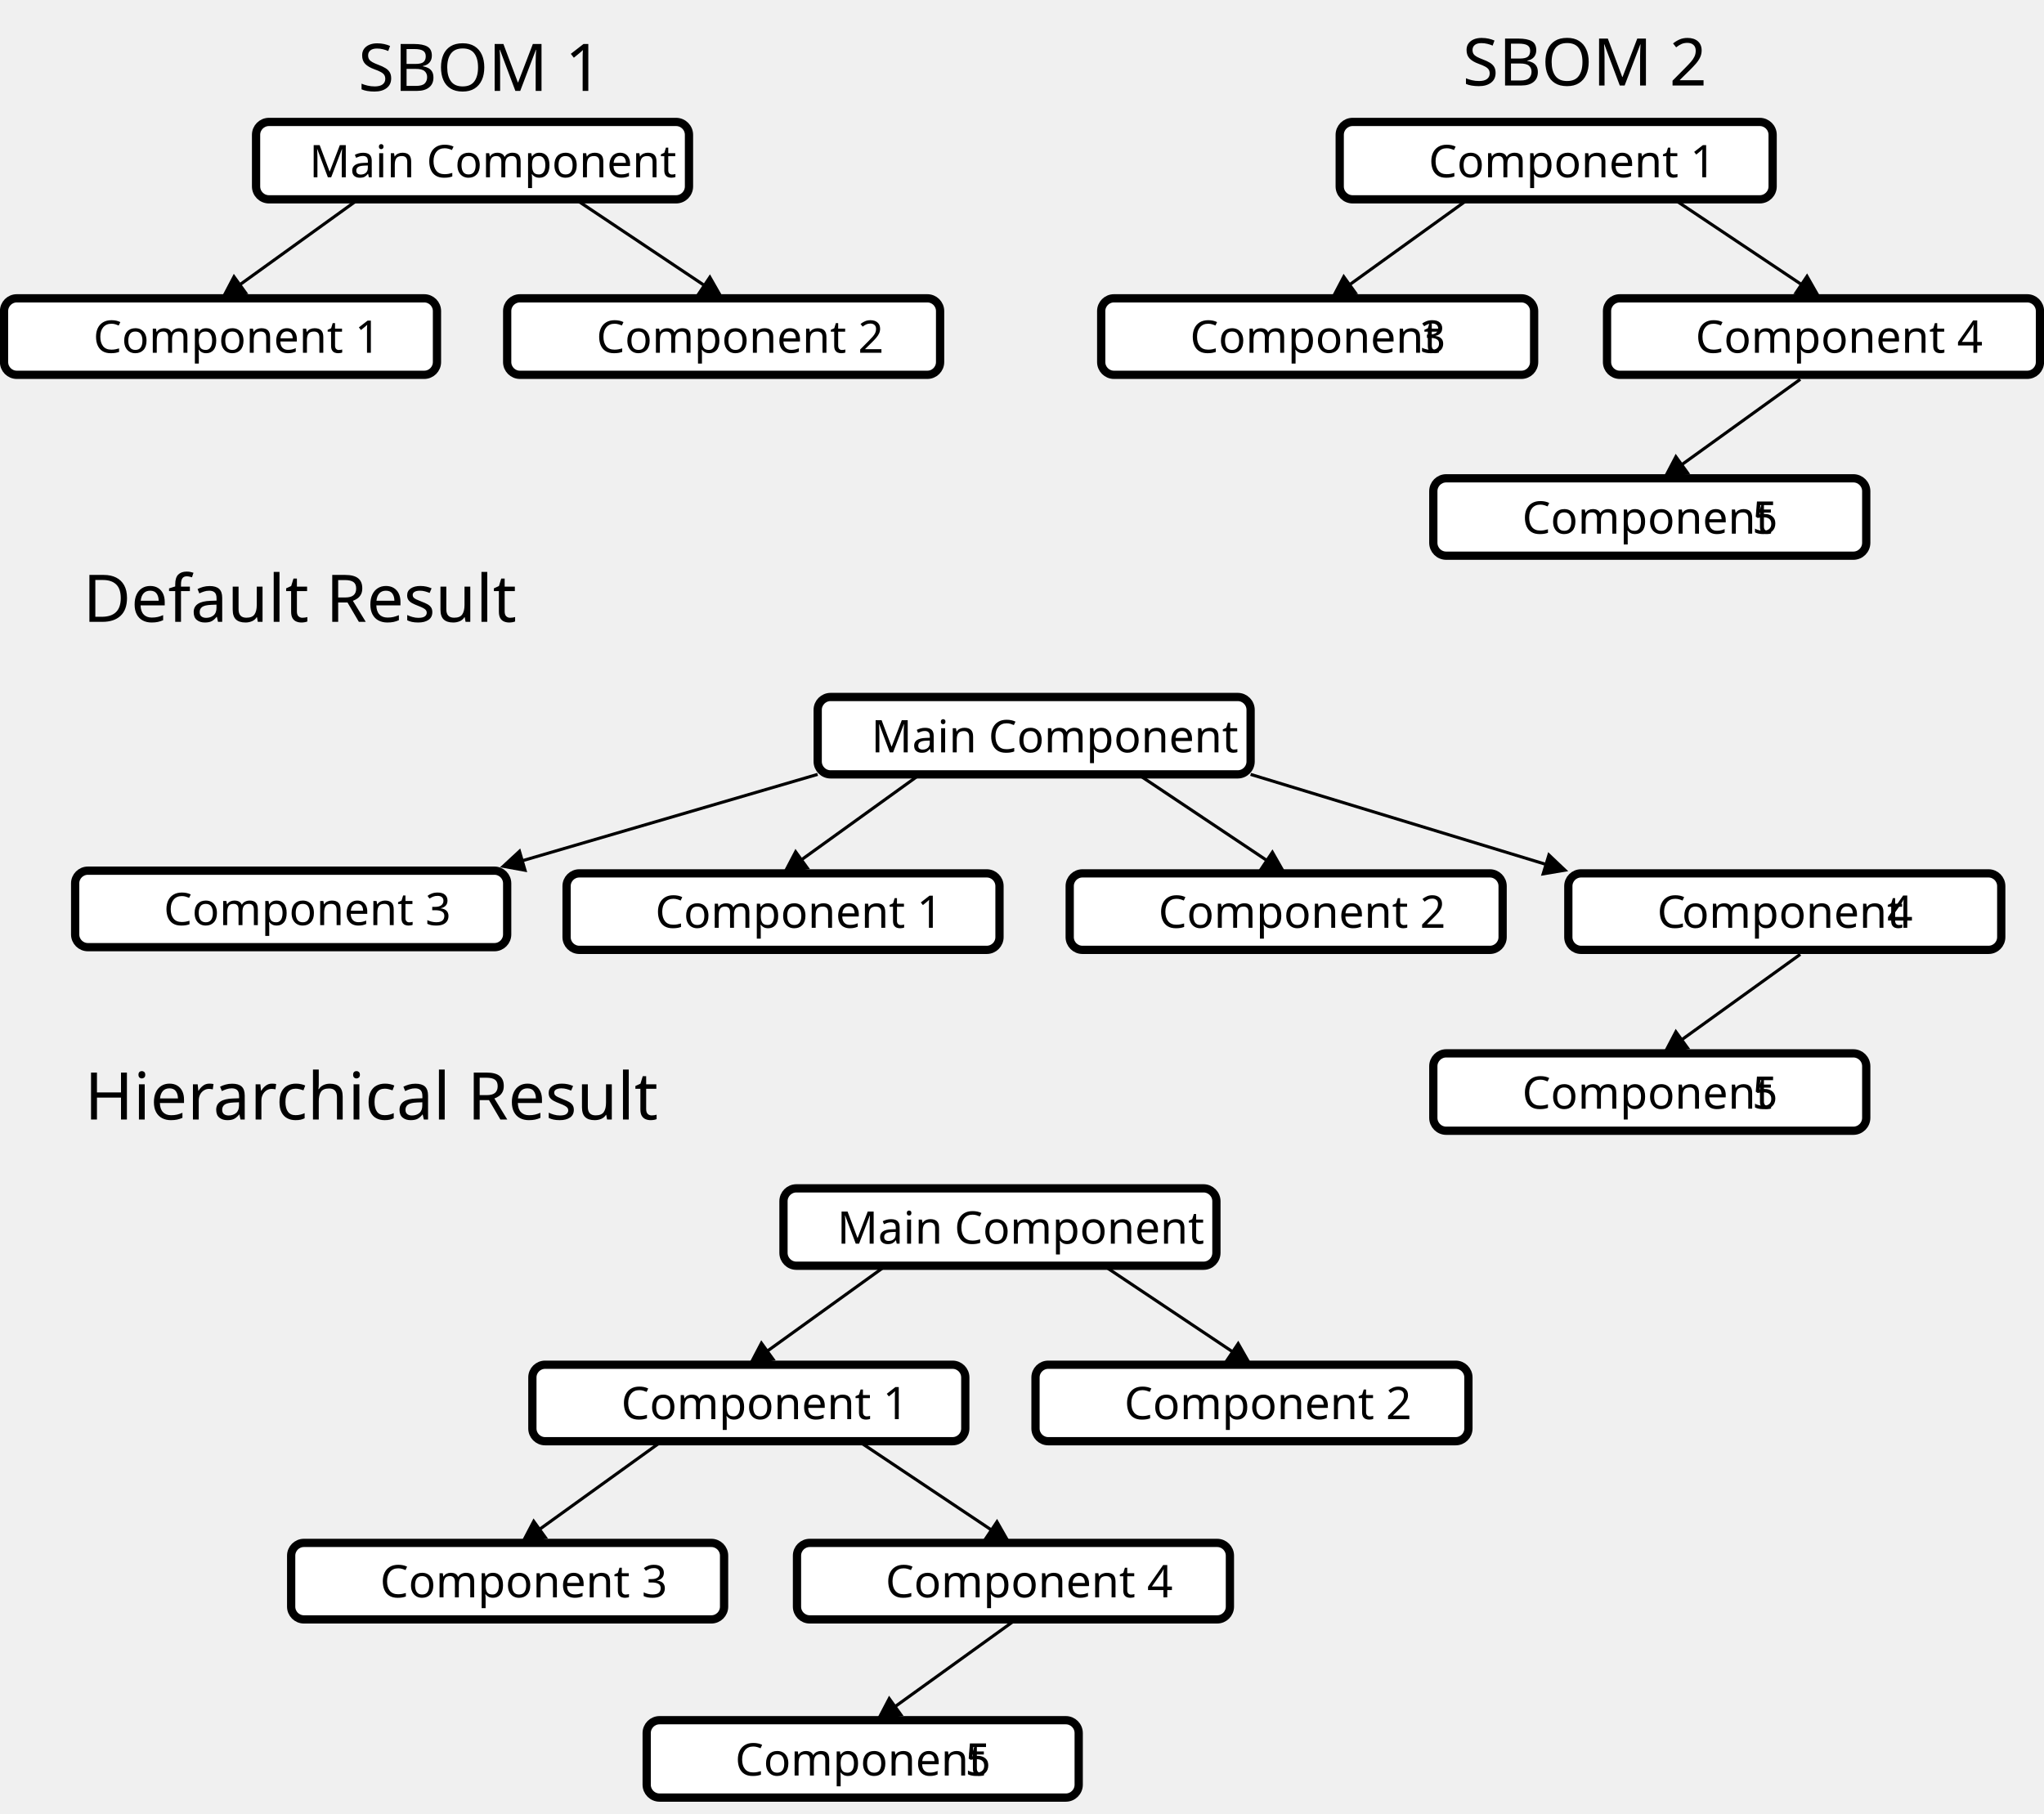
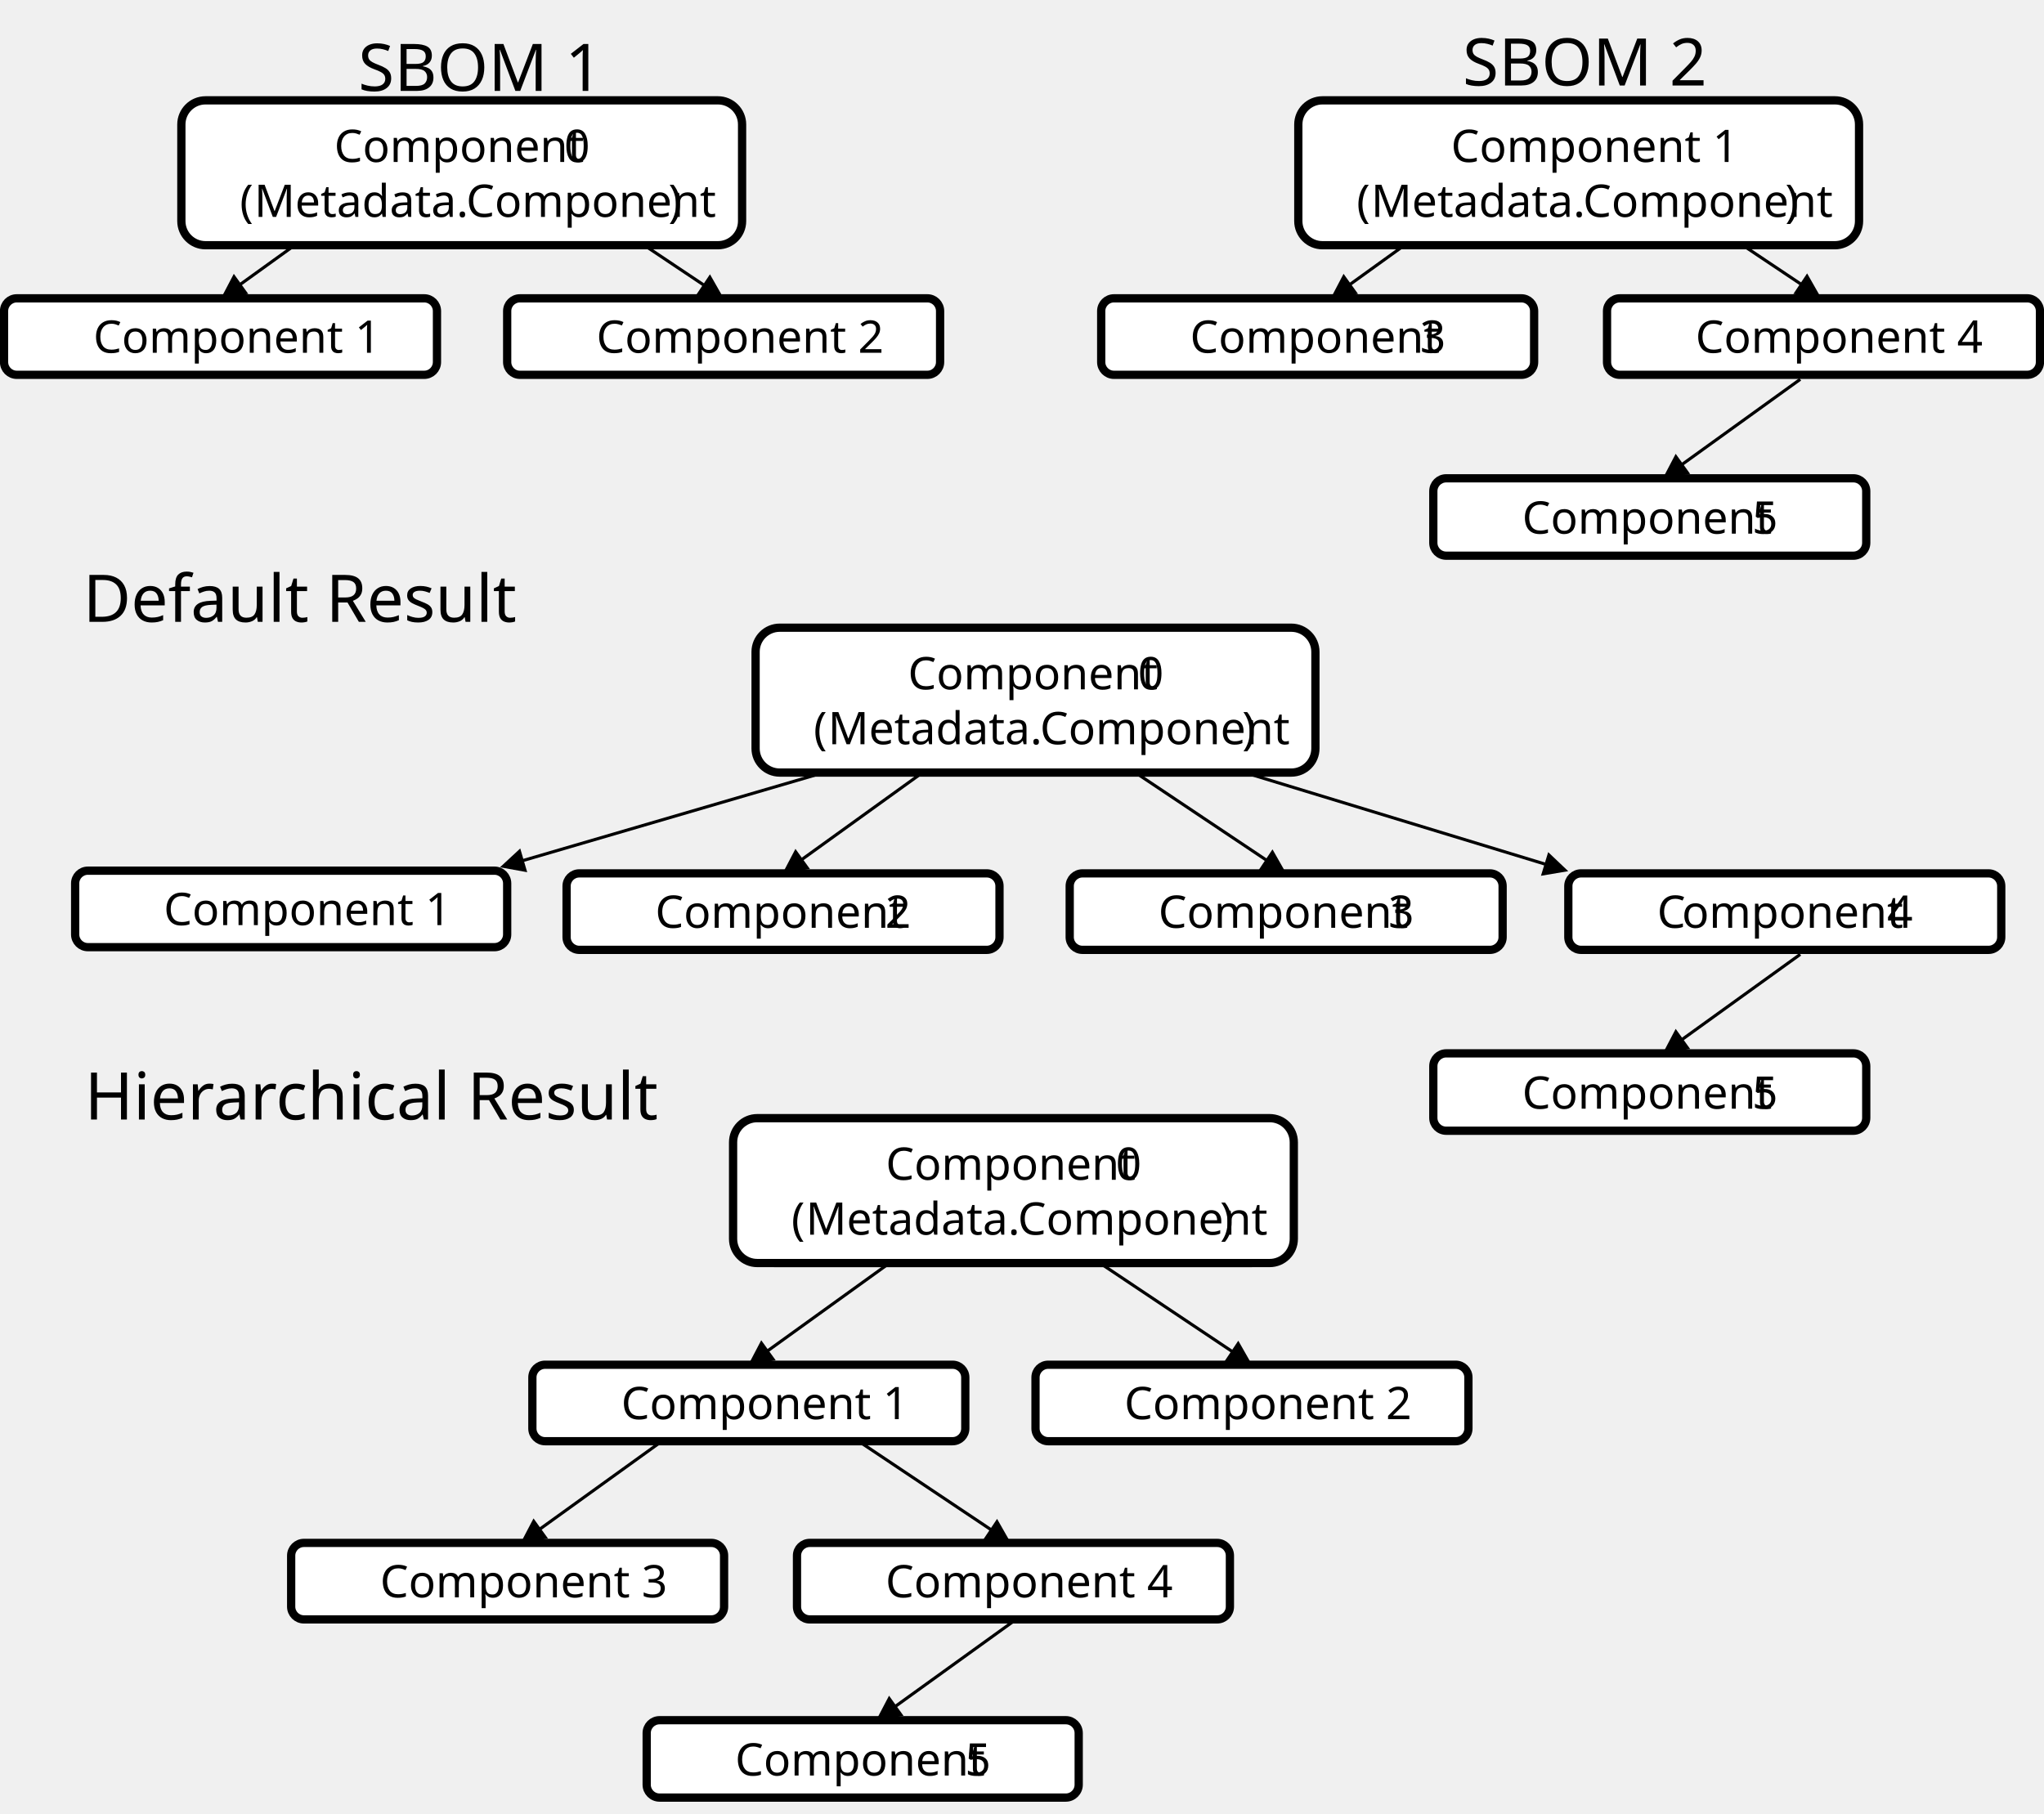
<svg xmlns="http://www.w3.org/2000/svg" width="2271" height="2015" xml:space="preserve" overflow="hidden">
  <g transform="translate(-69 -444)">
-     <path d="M353.5 593.834C353.5 585.917 359.917 579.5 367.834 579.5L820.166 579.5C828.083 579.5 834.5 585.917 834.5 593.834L834.5 651.166C834.5 659.083 828.083 665.5 820.166 665.5L367.834 665.5C359.917 665.5 353.5 659.083 353.5 651.166Z" stroke="#000000" stroke-width="9.167" stroke-linejoin="round" stroke-miterlimit="10" fill="#FFFFFF" fill-rule="evenodd" />
-     <text font-family="MetaPlusLF,MetaPlusLF_MSFontService,sans-serif" font-weight="400" font-size="50" transform="matrix(1 0 0 1 412.677 641)">Main Component</text>
    <path d="M632.5 789.667C632.5 781.843 638.843 775.5 646.667 775.5L1099.33 775.5C1107.16 775.5 1113.5 781.843 1113.5 789.667L1113.5 846.333C1113.5 854.157 1107.16 860.5 1099.33 860.5L646.667 860.5C638.843 860.5 632.5 854.157 632.5 846.333Z" stroke="#000000" stroke-width="9.167" stroke-linejoin="round" stroke-miterlimit="10" fill="#FFFFFF" fill-rule="evenodd" />
    <text font-family="MetaPlusLF,MetaPlusLF_MSFontService,sans-serif" font-weight="400" font-size="50" transform="matrix(1 0 0 1 731.663 836)">Component 2</text>
    <path d="M73.5 789.667C73.5 781.843 79.843 775.5 87.667 775.5L540.333 775.5C548.157 775.5 554.5 781.843 554.5 789.667L554.5 846.333C554.5 854.157 548.157 860.5 540.333 860.5L87.667 860.5C79.843 860.5 73.5 854.157 73.5 846.333Z" stroke="#000000" stroke-width="9.167" stroke-linejoin="round" stroke-miterlimit="10" fill="#FFFFFF" fill-rule="evenodd" />
    <text font-family="MetaPlusLF,MetaPlusLF_MSFontService,sans-serif" font-weight="400" font-size="50" transform="matrix(1 0 0 1 172.655 836)">Component 1</text>
-     <path d="M1557.5 593.834C1557.5 585.917 1563.92 579.5 1571.83 579.5L2024.17 579.5C2032.08 579.5 2038.5 585.917 2038.5 593.834L2038.5 651.166C2038.5 659.083 2032.08 665.5 2024.17 665.5L1571.83 665.5C1563.92 665.5 1557.5 659.083 1557.5 651.166Z" stroke="#000000" stroke-width="9.167" stroke-linejoin="round" stroke-miterlimit="10" fill="#FFFFFF" fill-rule="evenodd" />
-     <text font-family="MetaPlusLF,MetaPlusLF_MSFontService,sans-serif" font-weight="400" font-size="50" transform="matrix(1 0 0 1 1656.23 641)">Component 1</text>
    <path d="M1854.5 789.667C1854.5 781.843 1860.84 775.5 1868.67 775.5L2321.33 775.5C2329.16 775.5 2335.5 781.843 2335.5 789.667L2335.5 846.333C2335.5 854.157 2329.16 860.5 2321.33 860.5L1868.67 860.5C1860.84 860.5 1854.5 854.157 1854.5 846.333Z" stroke="#000000" stroke-width="9.167" stroke-linejoin="round" stroke-miterlimit="10" fill="#FFFFFF" fill-rule="evenodd" />
    <text font-family="MetaPlusLF,MetaPlusLF_MSFontService,sans-serif" font-weight="400" font-size="50" transform="matrix(1 0 0 1 1952.76 836)">Component 4</text>
    <path d="M1292.5 789.667C1292.5 781.843 1298.84 775.5 1306.67 775.5L1759.33 775.5C1767.16 775.5 1773.5 781.843 1773.5 789.667L1773.5 846.333C1773.5 854.157 1767.16 860.5 1759.33 860.5L1306.67 860.5C1298.84 860.5 1292.5 854.157 1292.5 846.333Z" stroke="#000000" stroke-width="9.167" stroke-linejoin="round" stroke-miterlimit="10" fill="#FFFFFF" fill-rule="evenodd" />
    <text font-family="MetaPlusLF,MetaPlusLF_MSFontService,sans-serif" font-weight="400" font-size="50" transform="matrix(1 0 0 1 1391.19 836)">Component </text>
    <text font-family="MetaPlusLF,MetaPlusLF_MSFontService,sans-serif" font-weight="400" font-size="50" transform="matrix(1 0 0 1 1646.71 836)">3</text>
    <path d="M1.005-1.395 135.084 95.209 133.075 97.998-1.005 1.395ZM138.399 82.769 152.673 110 122.323 105.081Z" transform="matrix(-1 0 0 1 467.173 665.5)" />
    <path d="M709.455 664.071 854.93 761.334 853.019 764.192 707.545 666.929ZM857.807 748.785 873.025 775.5 842.522 771.646Z" />
    <path d="M1.005-1.395 135.084 95.209 133.075 97.998-1.005 1.395ZM138.399 82.769 152.673 110 122.323 105.081Z" transform="matrix(-1 0 0 1 1700.17 665.5)" />
    <path d="M1928.46 663.071 2073.93 760.334 2072.02 763.192 1926.54 665.929ZM2076.81 747.785 2092.03 774.5 2061.52 770.646Z" />
    <text font-family="MetaPlusLF,MetaPlusLF_MSFontService,sans-serif" font-weight="400" font-size="73" transform="matrix(1 0 0 1 466.986 545)">SBOM 1</text>
    <text font-family="MetaPlusLF,MetaPlusLF_MSFontService,sans-serif" font-weight="400" font-size="73" transform="matrix(1 0 0 1 1694.05 539)">SBOM 2</text>
    <text font-family="MetaPlusLF,MetaPlusLF_MSFontService,sans-serif" font-weight="400" font-size="73" transform="matrix(1 0 0 1 161.265 1135)">Default Result</text>
-     <path d="M977.5 1232.83C977.5 1224.92 983.918 1218.5 991.834 1218.5L1444.17 1218.5C1452.08 1218.5 1458.5 1224.92 1458.5 1232.83L1458.5 1290.17C1458.5 1298.08 1452.08 1304.5 1444.17 1304.5L991.834 1304.5C983.918 1304.5 977.5 1298.08 977.5 1290.17Z" stroke="#000000" stroke-width="9.167" stroke-linejoin="round" stroke-miterlimit="10" fill="#FFFFFF" fill-rule="evenodd" />
-     <text font-family="MetaPlusLF,MetaPlusLF_MSFontService,sans-serif" font-weight="400" font-size="50" transform="matrix(1 0 0 1 1037.02 1280)">Main Component</text>
+     <path d="M938.5 1227.67C938.5 1219.84 944.843 1213.5 952.667 1213.5L1497.33 1213.5C1505.16 1213.5 1511.5 1219.84 1511.5 1227.67L1511.5 1284.33C1511.5 1292.16 1505.16 1298.5 1497.33 1298.5L952.667 1298.5C944.843 1298.5 938.5 1292.16 938.5 1284.33Z" stroke="#000000" stroke-width="9.167" stroke-linejoin="round" stroke-miterlimit="10" fill="#FFFFFF" fill-rule="evenodd" />
+     <text font-family="MetaPlusLF,MetaPlusLF_MSFontService,sans-serif" font-weight="400" font-size="50" transform="matrix(1 0 0 1 994.622 1274)">Metadata.Component</text>
    <path d="M1257.5 1428.67C1257.5 1420.84 1263.84 1414.5 1271.67 1414.5L1724.33 1414.5C1732.16 1414.5 1738.5 1420.84 1738.5 1428.67L1738.5 1485.33C1738.5 1493.16 1732.16 1499.5 1724.33 1499.5L1271.67 1499.5C1263.84 1499.5 1257.5 1493.16 1257.5 1485.33Z" stroke="#000000" stroke-width="9.167" stroke-linejoin="round" stroke-miterlimit="10" fill="#FFFFFF" fill-rule="evenodd" />
-     <text font-family="MetaPlusLF,MetaPlusLF_MSFontService,sans-serif" font-weight="400" font-size="50" transform="matrix(1 0 0 1 1356 1475)">Component 2</text>
+     <text font-family="MetaPlusLF,MetaPlusLF_MSFontService,sans-serif" font-weight="400" font-size="50" transform="matrix(1 0 0 1 1356 1475)">Component </text>
+     <text font-family="MetaPlusLF,MetaPlusLF_MSFontService,sans-serif" font-weight="400" font-size="50" transform="matrix(1 0 0 1 1611.53 1475)">3</text>
    <path d="M698.5 1428.67C698.5 1420.84 704.843 1414.5 712.667 1414.5L1165.33 1414.5C1173.16 1414.5 1179.5 1420.84 1179.5 1428.67L1179.5 1485.33C1179.5 1493.16 1173.16 1499.5 1165.33 1499.5L712.667 1499.5C704.843 1499.5 698.5 1493.16 698.5 1485.33Z" stroke="#000000" stroke-width="9.167" stroke-linejoin="round" stroke-miterlimit="10" fill="#FFFFFF" fill-rule="evenodd" />
-     <text font-family="MetaPlusLF,MetaPlusLF_MSFontService,sans-serif" font-weight="400" font-size="50" transform="matrix(1 0 0 1 796.996 1475)">Component 1</text>
+     <text font-family="MetaPlusLF,MetaPlusLF_MSFontService,sans-serif" font-weight="400" font-size="50" transform="matrix(1 0 0 1 796.996 1475)">Component </text>
+     <text font-family="MetaPlusLF,MetaPlusLF_MSFontService,sans-serif" font-weight="400" font-size="50" transform="matrix(1 0 0 1 1052.52 1475)">2</text>
    <path d="M1.005-1.395 135.084 95.209 133.075 97.998-1.005 1.395ZM138.399 82.769 152.673 110 122.323 105.081Z" transform="matrix(-1 0 0 1 1091.17 1304.5)" />
    <path d="M1334.46 1303.07 1479.93 1400.33 1478.02 1403.19 1332.54 1305.93ZM1482.81 1387.79 1498.03 1414.5 1467.52 1410.65Z" />
    <path d="M1811.5 1428.67C1811.5 1420.84 1817.84 1414.5 1825.67 1414.5L2278.33 1414.5C2286.16 1414.5 2292.5 1420.84 2292.5 1428.67L2292.5 1485.33C2292.5 1493.16 2286.16 1499.5 2278.33 1499.5L1825.67 1499.5C1817.84 1499.5 1811.5 1493.16 1811.5 1485.33Z" stroke="#000000" stroke-width="9.167" stroke-linejoin="round" stroke-miterlimit="10" fill="#FFFFFF" fill-rule="evenodd" />
    <text font-family="MetaPlusLF,MetaPlusLF_MSFontService,sans-serif" font-weight="400" font-size="50" transform="matrix(1 0 0 1 1910.14 1475)">C</text>
    <text font-family="MetaPlusLF,MetaPlusLF_MSFontService,sans-serif" font-weight="400" font-size="50" transform="matrix(1 0 0 1 1937.64 1475)">omponent </text>
    <text font-family="MetaPlusLF,MetaPlusLF_MSFontService,sans-serif" font-weight="400" font-size="50" transform="matrix(1 0 0 1 2165.66 1475)">4</text>
    <path d="M152.5 1425.67C152.5 1417.84 158.843 1411.5 166.667 1411.5L618.333 1411.5C626.157 1411.5 632.5 1417.84 632.5 1425.67L632.5 1482.33C632.5 1490.16 626.157 1496.5 618.333 1496.5L166.667 1496.5C158.843 1496.5 152.5 1490.16 152.5 1482.33Z" stroke="#000000" stroke-width="9.167" stroke-linejoin="round" stroke-miterlimit="10" fill="#FFFFFF" fill-rule="evenodd" />
-     <text font-family="MetaPlusLF,MetaPlusLF_MSFontService,sans-serif" font-weight="400" font-size="50" transform="matrix(1 0 0 1 250.888 1472)">Component 3</text>
+     <text font-family="MetaPlusLF,MetaPlusLF_MSFontService,sans-serif" font-weight="400" font-size="50" transform="matrix(1 0 0 1 250.888 1472)">Component 1</text>
    <path d="M0.483-1.65 331.396 95.142 330.431 98.442-0.483 1.65ZM330.375 82.308 352.909 103.226 322.655 108.702Z" transform="matrix(-1 0 0 1 977.409 1304.5)" />
    <path d="M1459 1302.86 1789.99 1403.73 1788.99 1407.02 1458 1306.14ZM1789.11 1390.89 1811.41 1412.06 1781.09 1417.19Z" />
    <text font-family="MetaPlusLF,MetaPlusLF_MSFontService,sans-serif" font-weight="400" font-size="73" transform="matrix(1 0 0 1 163.067 1688)">Hierarchical Result</text>
-     <path d="M939.5 1778.83C939.5 1770.92 945.917 1764.5 953.834 1764.5L1406.17 1764.5C1414.08 1764.5 1420.5 1770.92 1420.5 1778.83L1420.5 1836.17C1420.5 1844.08 1414.08 1850.5 1406.17 1850.5L953.834 1850.5C945.917 1850.5 939.5 1844.08 939.5 1836.17Z" stroke="#000000" stroke-width="9.167" stroke-linejoin="round" stroke-miterlimit="10" fill="#FFFFFF" fill-rule="evenodd" />
-     <text font-family="MetaPlusLF,MetaPlusLF_MSFontService,sans-serif" font-weight="400" font-size="50" transform="matrix(1 0 0 1 999.186 1826)">Main Component</text>
+     <path d="M915.5 1776.67C915.5 1768.84 921.843 1762.5 929.667 1762.5L1459.33 1762.5C1467.16 1762.5 1473.5 1768.84 1473.5 1776.67L1473.5 1833.33C1473.5 1841.16 1467.16 1847.5 1459.33 1847.5L929.667 1847.5C921.843 1847.5 915.5 1841.16 915.5 1833.33Z" stroke="#000000" stroke-width="9.167" stroke-linejoin="round" stroke-miterlimit="10" fill="#FFFFFF" fill-rule="evenodd" />
+     <text font-family="MetaPlusLF,MetaPlusLF_MSFontService,sans-serif" font-weight="400" font-size="50" transform="matrix(1 0 0 1 964.327 1823)">Metadata.Componen</text>
+     <text font-family="MetaPlusLF,MetaPlusLF_MSFontService,sans-serif" font-weight="400" font-size="50" transform="matrix(1 0 0 1 1408.34 1823)">t</text>
    <path d="M1219.5 1974.67C1219.5 1966.84 1225.84 1960.5 1233.67 1960.5L1686.33 1960.5C1694.16 1960.5 1700.5 1966.84 1700.5 1974.67L1700.5 2031.33C1700.5 2039.16 1694.16 2045.5 1686.33 2045.5L1233.67 2045.5C1225.84 2045.5 1219.5 2039.16 1219.5 2031.33Z" stroke="#000000" stroke-width="9.167" stroke-linejoin="round" stroke-miterlimit="10" fill="#FFFFFF" fill-rule="evenodd" />
    <text font-family="MetaPlusLF,MetaPlusLF_MSFontService,sans-serif" font-weight="400" font-size="50" transform="matrix(1 0 0 1 1318.17 2021)">Component 2</text>
    <path d="M660.5 1974.67C660.5 1966.84 666.843 1960.5 674.667 1960.5L1127.33 1960.5C1135.16 1960.5 1141.5 1966.84 1141.5 1974.67L1141.5 2031.33C1141.5 2039.16 1135.16 2045.5 1127.33 2045.5L674.667 2045.5C666.843 2045.5 660.5 2039.16 660.5 2031.33Z" stroke="#000000" stroke-width="9.167" stroke-linejoin="round" stroke-miterlimit="10" fill="#FFFFFF" fill-rule="evenodd" />
    <text font-family="MetaPlusLF,MetaPlusLF_MSFontService,sans-serif" font-weight="400" font-size="50" transform="matrix(1 0 0 1 759.163 2021)">Component 1</text>
    <path d="M1.005-1.395 135.084 95.209 133.075 97.998-1.005 1.395ZM138.399 82.769 152.673 110 122.323 105.081Z" transform="matrix(-1 0 0 1 1053.17 1850.5)" />
    <path d="M1296.46 1849.07 1441.93 1946.33 1440.02 1949.19 1294.54 1851.93ZM1444.81 1933.79 1460.03 1960.5 1429.52 1956.65Z" />
    <path d="M954.5 2172.67C954.5 2164.84 960.843 2158.5 968.667 2158.5L1421.33 2158.5C1429.16 2158.5 1435.5 2164.84 1435.5 2172.67L1435.5 2229.33C1435.5 2237.16 1429.16 2243.5 1421.33 2243.5L968.667 2243.5C960.843 2243.5 954.5 2237.16 954.5 2229.33Z" stroke="#000000" stroke-width="9.167" stroke-linejoin="round" stroke-miterlimit="10" fill="#FFFFFF" fill-rule="evenodd" />
    <text font-family="MetaPlusLF,MetaPlusLF_MSFontService,sans-serif" font-weight="400" font-size="50" transform="matrix(1 0 0 1 1052.84 2219)">Component 4</text>
    <path d="M392.5 2172.67C392.5 2164.84 398.843 2158.5 406.667 2158.5L859.333 2158.5C867.157 2158.5 873.5 2164.84 873.5 2172.67L873.5 2229.33C873.5 2237.16 867.157 2243.5 859.333 2243.5L406.667 2243.5C398.843 2243.5 392.5 2237.16 392.5 2229.33Z" stroke="#000000" stroke-width="9.167" stroke-linejoin="round" stroke-miterlimit="10" fill="#FFFFFF" fill-rule="evenodd" />
    <text font-family="MetaPlusLF,MetaPlusLF_MSFontService,sans-serif" font-weight="400" font-size="50" transform="matrix(1 0 0 1 491.276 2219)">Component 3</text>
    <path d="M1.005-1.395 135.084 95.209 133.075 97.998-1.005 1.395ZM138.399 82.769 152.673 110 122.323 105.081Z" transform="matrix(-1 0 0 1 800.173 2048.5)" />
    <path d="M1028.46 2047.07 1173.93 2144.33 1172.02 2147.19 1026.54 2049.93ZM1176.81 2131.79 1192.03 2158.5 1161.52 2154.65Z" />
    <path d="M1661.5 989.834C1661.5 981.917 1667.92 975.5 1675.83 975.5L2128.17 975.5C2136.08 975.5 2142.5 981.917 2142.5 989.834L2142.5 1047.17C2142.5 1055.08 2136.08 1061.5 2128.17 1061.5L1675.83 1061.5C1667.92 1061.5 1661.5 1055.08 1661.5 1047.17Z" stroke="#000000" stroke-width="9.167" stroke-linejoin="round" stroke-miterlimit="10" fill="#FFFFFF" fill-rule="evenodd" />
    <text font-family="MetaPlusLF,MetaPlusLF_MSFontService,sans-serif" font-weight="400" font-size="50" transform="matrix(1 0 0 1 1760.22 1037)">Component </text>
    <text font-family="MetaPlusLF,MetaPlusLF_MSFontService,sans-serif" font-weight="400" font-size="50" transform="matrix(1 0 0 1 2015.74 1037)">5</text>
    <path d="M1.005-1.395 135.084 95.209 133.075 97.998-1.005 1.395ZM138.399 82.769 152.673 110 122.323 105.081Z" transform="matrix(-1 0 0 1 2069.17 865.5)" />
    <path d="M1661.5 1628.83C1661.5 1620.92 1667.92 1614.5 1675.83 1614.5L2128.17 1614.5C2136.08 1614.5 2142.5 1620.92 2142.5 1628.83L2142.5 1686.17C2142.5 1694.08 2136.08 1700.5 2128.17 1700.5L1675.83 1700.5C1667.92 1700.5 1661.5 1694.08 1661.5 1686.17Z" stroke="#000000" stroke-width="9.167" stroke-linejoin="round" stroke-miterlimit="10" fill="#FFFFFF" fill-rule="evenodd" />
    <text font-family="MetaPlusLF,MetaPlusLF_MSFontService,sans-serif" font-weight="400" font-size="50" transform="matrix(1 0 0 1 1760.22 1676)">Component </text>
    <text font-family="MetaPlusLF,MetaPlusLF_MSFontService,sans-serif" font-weight="400" font-size="50" transform="matrix(1 0 0 1 2015.74 1676)">5</text>
    <path d="M1.005-1.395 135.084 95.209 133.075 97.998-1.005 1.395ZM138.399 82.769 152.673 110 122.323 105.081Z" transform="matrix(-1 0 0 1 2069.17 1504.5)" />
    <path d="M787.5 2369.83C787.5 2361.92 793.918 2355.5 801.834 2355.5L1253.17 2355.5C1261.08 2355.5 1267.5 2361.92 1267.5 2369.83L1267.5 2427.17C1267.5 2435.08 1261.08 2441.5 1253.17 2441.5L801.834 2441.5C793.918 2441.5 787.5 2435.08 787.5 2427.17Z" stroke="#000000" stroke-width="9.167" stroke-linejoin="round" stroke-miterlimit="10" fill="#FFFFFF" fill-rule="evenodd" />
    <text font-family="MetaPlusLF,MetaPlusLF_MSFontService,sans-serif" font-weight="400" font-size="50" transform="matrix(1 0 0 1 885.759 2417)">Component </text>
    <text font-family="MetaPlusLF,MetaPlusLF_MSFontService,sans-serif" font-weight="400" font-size="50" transform="matrix(1 0 0 1 1141.28 2417)">5</text>
    <path d="M1.005-1.395 135.084 95.209 133.075 97.998-1.005 1.395ZM138.399 82.769 152.673 110 122.323 105.081Z" transform="matrix(-1 0 0 1 1195.17 2245.5)" />
+     <path d="M1511.5 582.334C1511.5 567.514 1523.51 555.5 1538.33 555.5L2107.67 555.5C2122.49 555.5 2134.5 567.514 2134.5 582.334L2134.5 689.666C2134.5 704.486 2122.49 716.5 2107.67 716.5L1538.33 716.5C1523.51 716.5 1511.5 704.486 1511.5 689.666Z" stroke="#000000" stroke-width="9.167" stroke-linejoin="round" stroke-miterlimit="10" fill="#FFFFFF" fill-rule="evenodd" />
+     <text font-family="MetaPlusLF,MetaPlusLF_MSFontService,sans-serif" font-weight="400" font-size="50" transform="matrix(1 0 0 1 1681.12 624)">Component 1</text>
+     <text font-family="MetaPlusLF,MetaPlusLF_MSFontService,sans-serif" font-weight="400" font-size="50" transform="matrix(1 0 0 1 1576.28 685)">(</text>
+     <text font-family="MetaPlusLF,MetaPlusLF_MSFontService,sans-serif" font-weight="400" font-size="50" transform="matrix(1 0 0 1 1592.32 685)">Metadata.Component</text>
+     <text font-family="MetaPlusLF,MetaPlusLF_MSFontService,sans-serif" font-weight="400" font-size="50" transform="matrix(1 0 0 1 2052.37 685)">)</text>
+     <path d="M270.5 582.334C270.5 567.514 282.514 555.5 297.334 555.5L866.666 555.5C881.486 555.5 893.5 567.514 893.5 582.334L893.5 689.666C893.5 704.486 881.486 716.5 866.666 716.5L297.334 716.5C282.514 716.5 270.5 704.486 270.5 689.666Z" stroke="#000000" stroke-width="9.167" stroke-linejoin="round" stroke-miterlimit="10" fill="#FFFFFF" fill-rule="evenodd" />
+     <text font-family="MetaPlusLF,MetaPlusLF_MSFontService,sans-serif" font-weight="400" font-size="50" transform="matrix(1 0 0 1 440.302 624)">Component </text>
+     <text font-family="MetaPlusLF,MetaPlusLF_MSFontService,sans-serif" font-weight="400" font-size="50" transform="matrix(1 0 0 1 695.822 624)">0</text>
+     <text font-family="MetaPlusLF,MetaPlusLF_MSFontService,sans-serif" font-weight="400" font-size="50" transform="matrix(1 0 0 1 335.458 685)">(</text>
+     <text font-family="MetaPlusLF,MetaPlusLF_MSFontService,sans-serif" font-weight="400" font-size="50" transform="matrix(1 0 0 1 351.499 685)">Metadata.Component</text>
+     <text font-family="MetaPlusLF,MetaPlusLF_MSFontService,sans-serif" font-weight="400" font-size="50" transform="matrix(1 0 0 1 811.552 685)">)</text>
+     <path d="M908.5 1168.33C908.5 1153.51 920.514 1141.5 935.334 1141.5L1503.67 1141.5C1518.49 1141.5 1530.5 1153.51 1530.5 1168.33L1530.5 1275.67C1530.5 1290.49 1518.49 1302.5 1503.67 1302.5L935.334 1302.5C920.514 1302.5 908.5 1290.49 908.5 1275.67Z" stroke="#000000" stroke-width="9.167" stroke-linejoin="round" stroke-miterlimit="10" fill="#FFFFFF" fill-rule="evenodd" />
+     <text font-family="MetaPlusLF,MetaPlusLF_MSFontService,sans-serif" font-weight="400" font-size="50" transform="matrix(1 0 0 1 1077.78 1210)">Component </text>
+     <text font-family="MetaPlusLF,MetaPlusLF_MSFontService,sans-serif" font-weight="400" font-size="50" transform="matrix(1 0 0 1 1333.3 1210)">0</text>
+     <text font-family="MetaPlusLF,MetaPlusLF_MSFontService,sans-serif" font-weight="400" font-size="50" transform="matrix(1 0 0 1 972.94 1271)">(</text>
+     <text font-family="MetaPlusLF,MetaPlusLF_MSFontService,sans-serif" font-weight="400" font-size="50" transform="matrix(1 0 0 1 988.982 1271)">Metadata.Component</text>
+     <text font-family="MetaPlusLF,MetaPlusLF_MSFontService,sans-serif" font-weight="400" font-size="50" transform="matrix(1 0 0 1 1449.03 1271)">)</text>
+     <path d="M883.5 1713.33C883.5 1698.51 895.514 1686.5 910.334 1686.5L1479.67 1686.5C1494.49 1686.5 1506.5 1698.51 1506.5 1713.33L1506.5 1820.67C1506.5 1835.49 1494.49 1847.5 1479.67 1847.5L910.334 1847.5C895.514 1847.5 883.5 1835.49 883.5 1820.67Z" stroke="#000000" stroke-width="9.167" stroke-linejoin="round" stroke-miterlimit="10" fill="#FFFFFF" fill-rule="evenodd" />
+     <text font-family="MetaPlusLF,MetaPlusLF_MSFontService,sans-serif" font-weight="400" font-size="50" transform="matrix(1 0 0 1 1053.13 1755)">Component </text>
+     <text font-family="MetaPlusLF,MetaPlusLF_MSFontService,sans-serif" font-weight="400" font-size="50" transform="matrix(1 0 0 1 1308.65 1755)">0</text>
+     <text font-family="MetaPlusLF,MetaPlusLF_MSFontService,sans-serif" font-weight="400" font-size="50" transform="matrix(1 0 0 1 948.285 1816)">(</text>
+     <text font-family="MetaPlusLF,MetaPlusLF_MSFontService,sans-serif" font-weight="400" font-size="50" transform="matrix(1 0 0 1 964.326 1816)">Metadata.Component</text>
+     <text font-family="MetaPlusLF,MetaPlusLF_MSFontService,sans-serif" font-weight="400" font-size="50" transform="matrix(1 0 0 1 1424.38 1816)">)</text>
  </g>
</svg>
